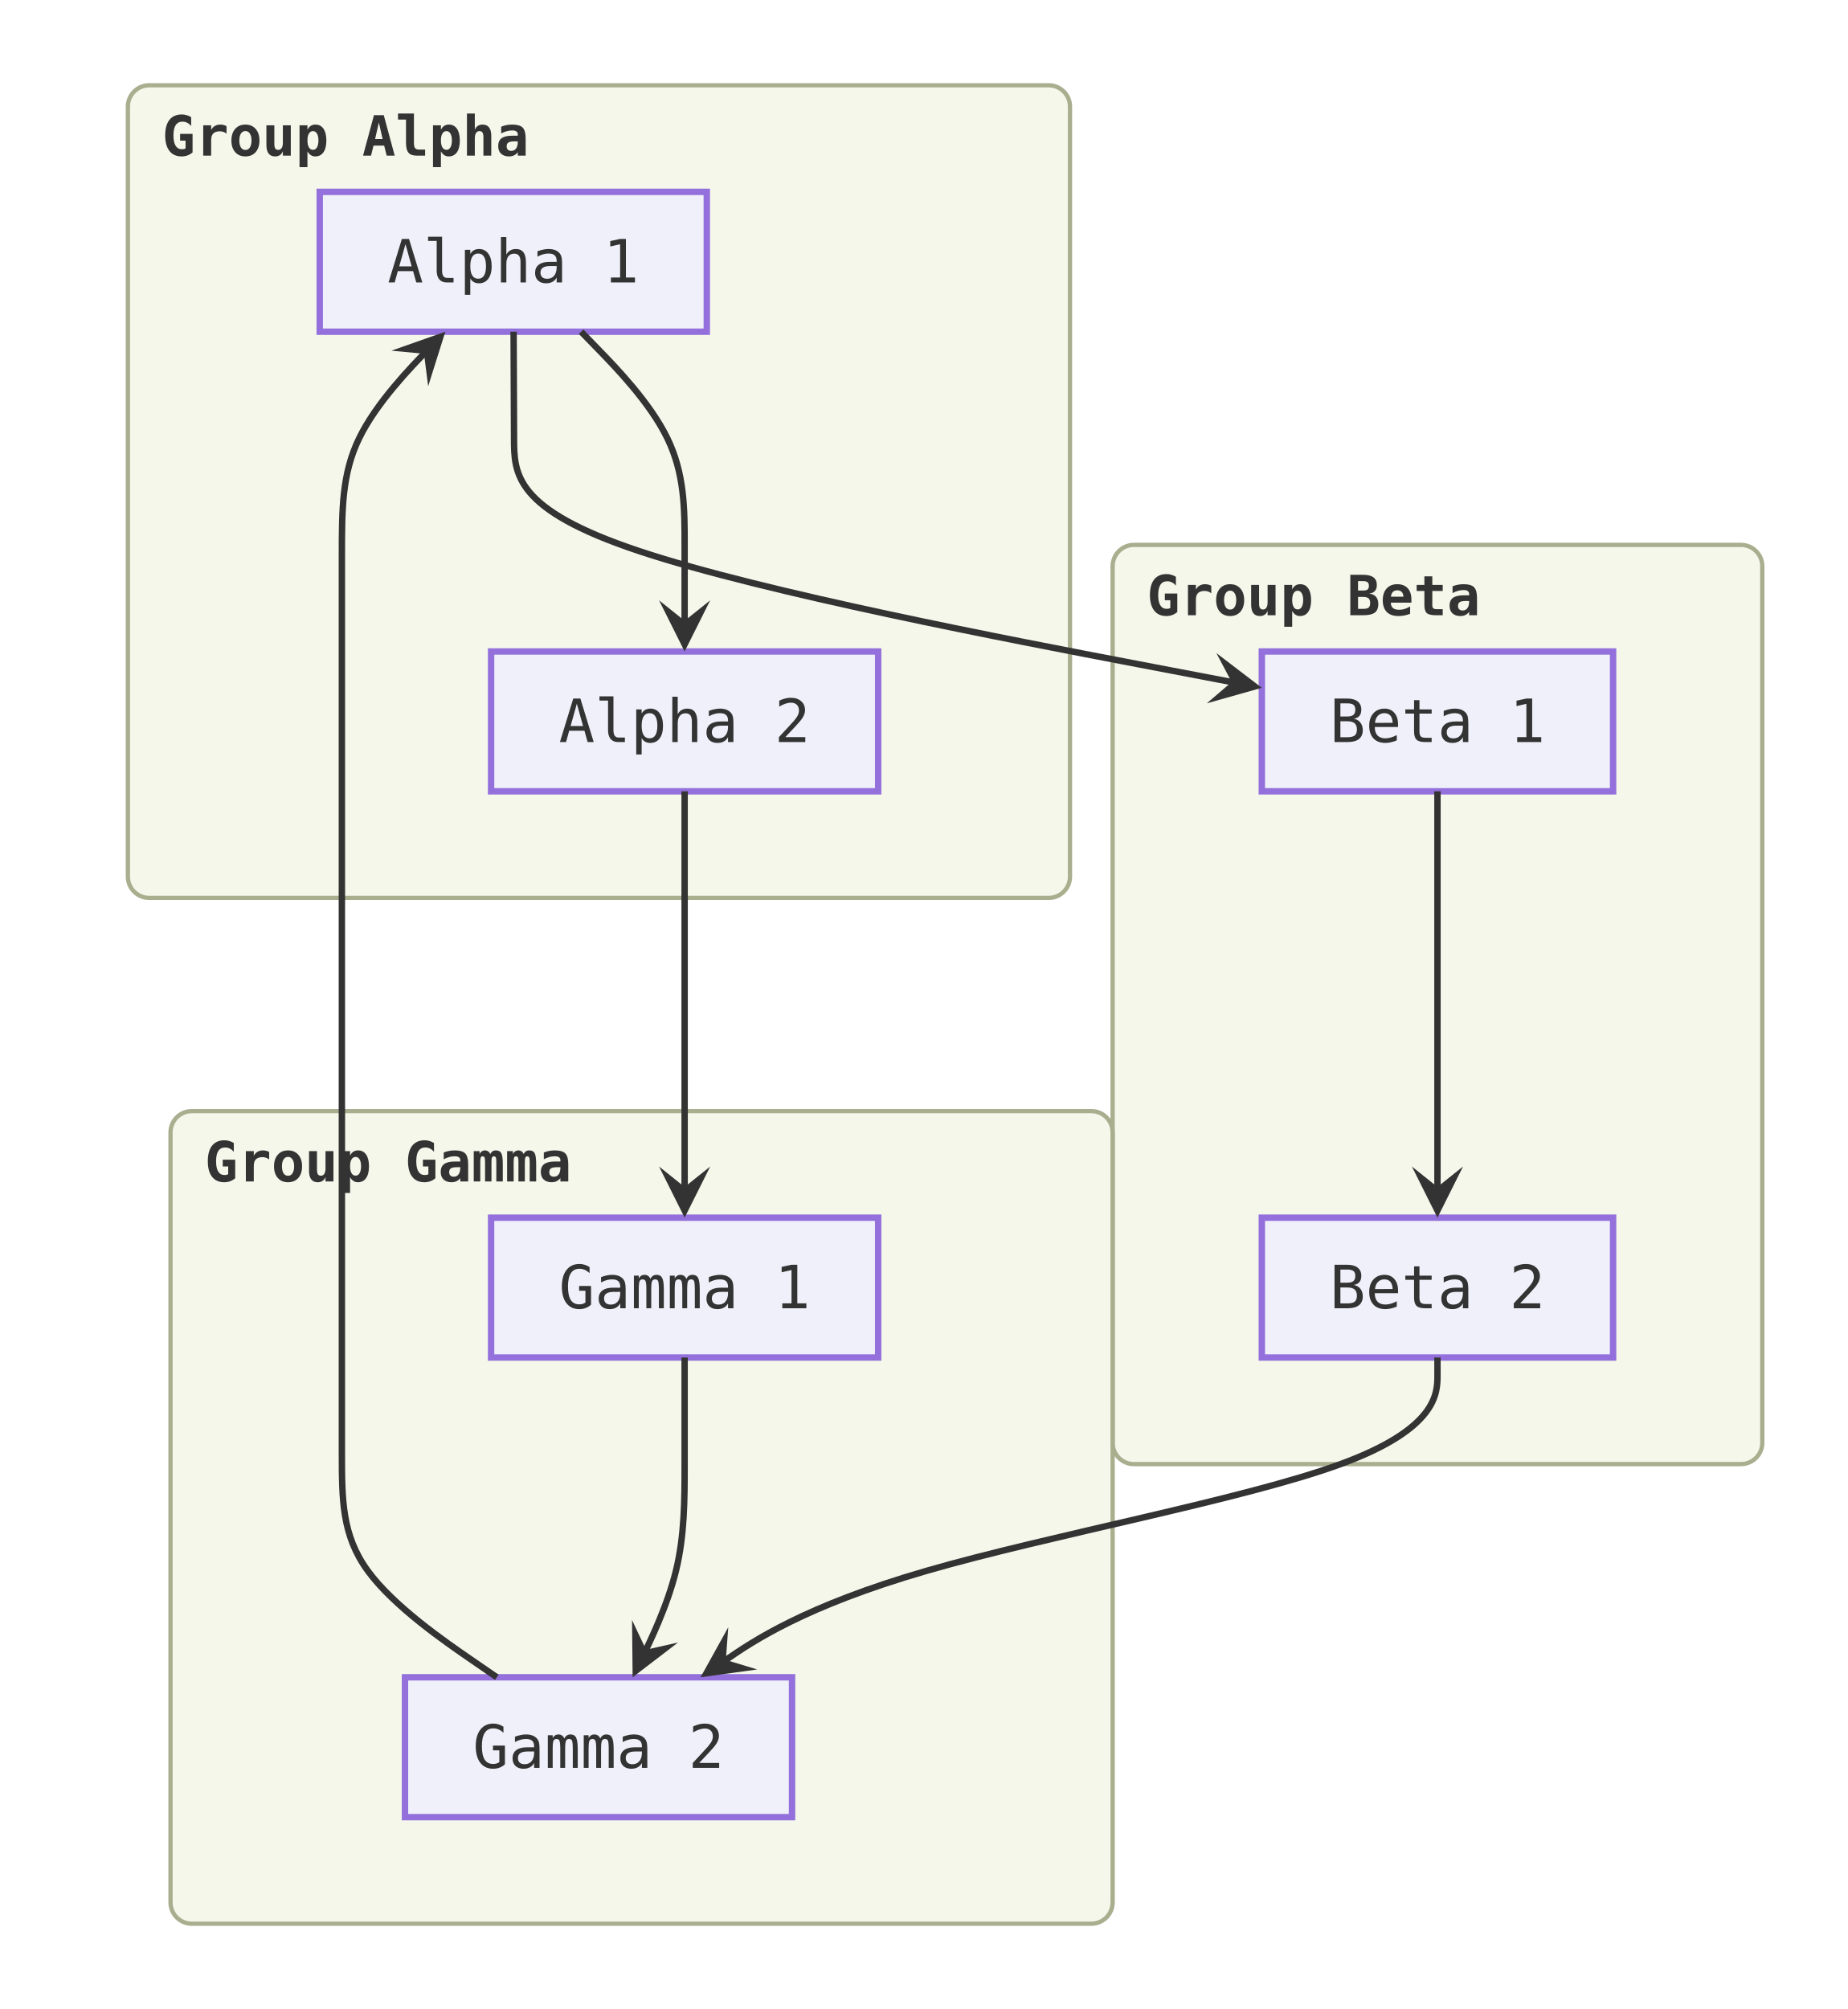
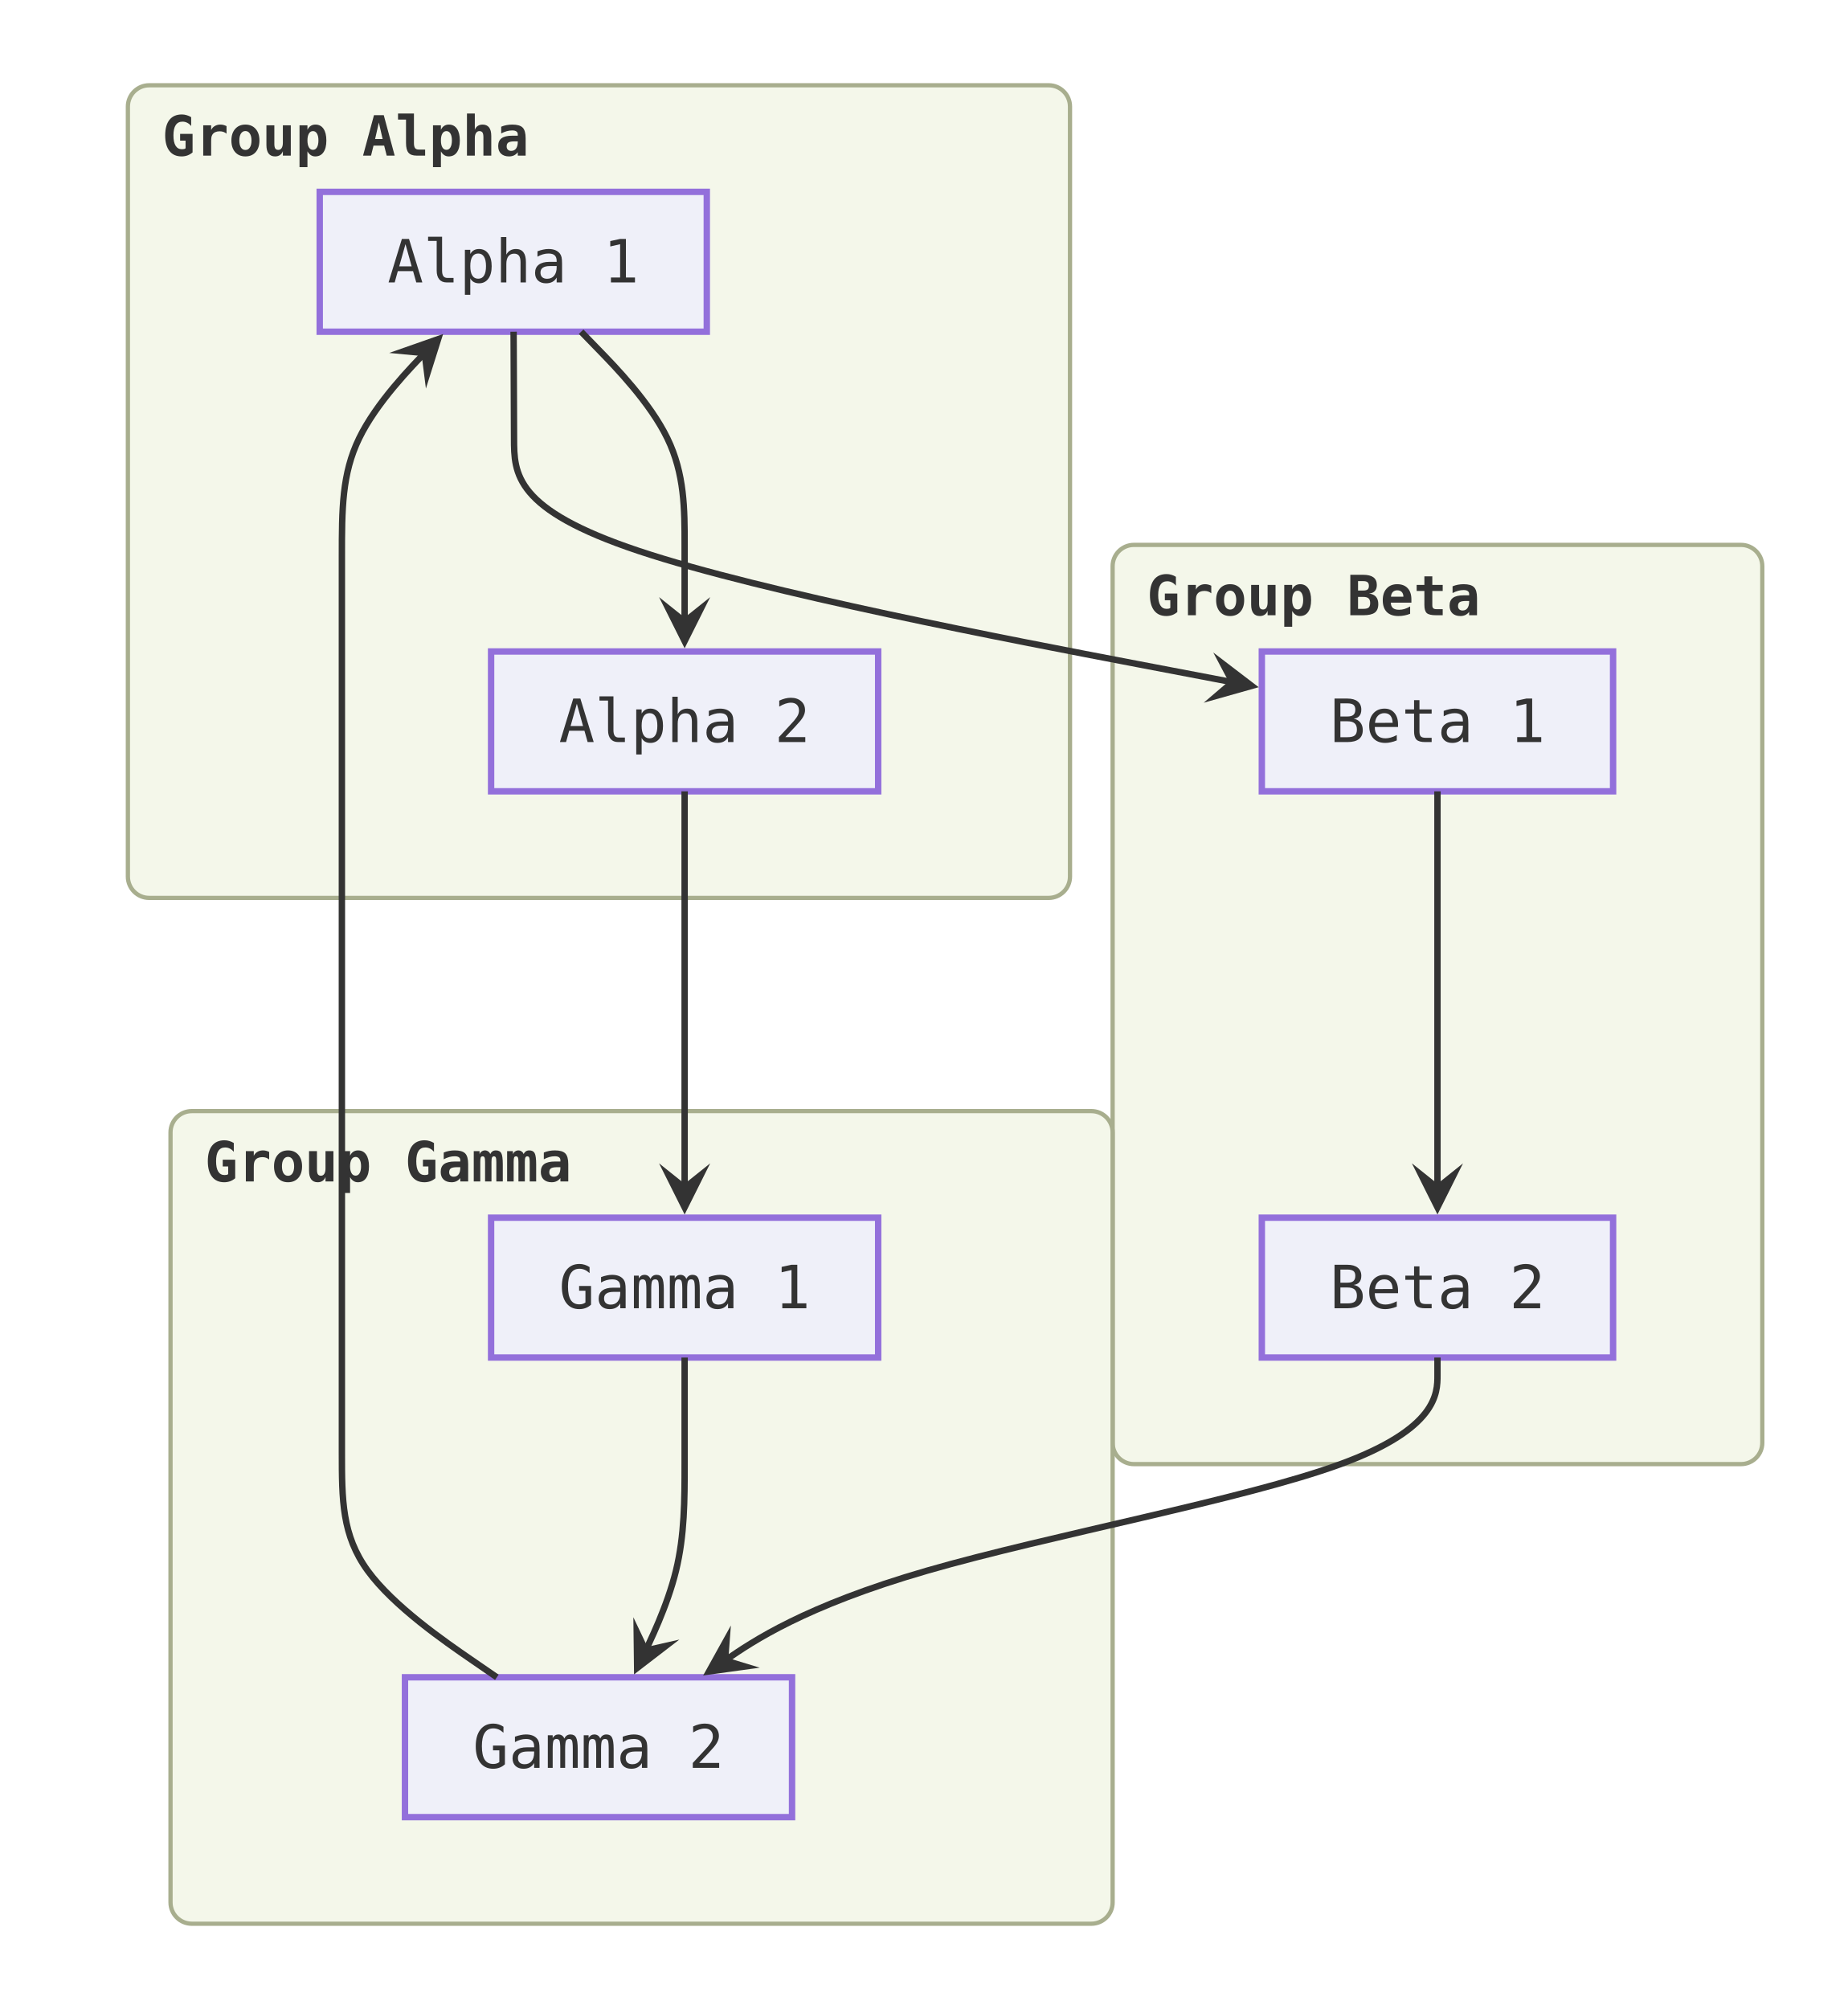
<svg xmlns="http://www.w3.org/2000/svg" viewBox="0 0 433.4 471.2" width="433.4" height="471.2">
  <defs>
    <marker id="arrow-point" viewBox="0 0 10 10" refX="8" refY="5" markerWidth="8" markerHeight="8" orient="auto-start-reverse">
      <path d="M10 5 L0 10 L4 5 L0 0 Z" fill="#333333" />
    </marker>
  </defs>
  <g transform="translate(20, 20)">
    <rect x="10" y="0" width="221" height="190.6" rx="5" ry="5" fill="#ecf2dc99" stroke="#a8ae8e" stroke-width="1" />
    <text x="18" y="12" text-anchor="start" dominant-baseline="central" font-size="13px" font-family="'Intel One Mono', 'SF Mono', 'Cascadia Code', 'JetBrains Mono', 'Fira Code', 'Consolas', 'Menlo', monospace" fill="#333333" font-weight="bold">Group Alpha</text>
    <rect x="241" y="107.8" width="152.4" height="215.6" rx="5" ry="5" fill="#ecf2dc99" stroke="#a8ae8e" stroke-width="1" />
    <text x="249" y="119.8" text-anchor="start" dominant-baseline="central" font-size="13px" font-family="'Intel One Mono', 'SF Mono', 'Cascadia Code', 'JetBrains Mono', 'Fira Code', 'Consolas', 'Menlo', monospace" fill="#333333" font-weight="bold">Group Beta</text>
    <rect x="20" y="240.6" width="221" height="190.6" rx="5" ry="5" fill="#ecf2dc99" stroke="#a8ae8e" stroke-width="1" />
    <text x="28" y="252.6" text-anchor="start" dominant-baseline="central" font-size="13px" font-family="'Intel One Mono', 'SF Mono', 'Cascadia Code', 'JetBrains Mono', 'Fira Code', 'Consolas', 'Menlo', monospace" fill="#333333" font-weight="bold">Group Gamma</text>
    <rect x="55" y="25" width="90.8" height="32.8" fill="#ececffb2" stroke="#9370db" stroke-width="1.5" />
    <text x="100.4" y="41.4" text-anchor="middle" dominant-baseline="central" font-size="14px" font-family="'Intel One Mono', 'SF Mono', 'Cascadia Code', 'JetBrains Mono', 'Fira Code', 'Consolas', 'Menlo', monospace" fill="#333333">Alpha 1</text>
    <rect x="95.2" y="132.8" width="90.8" height="32.8" fill="#ececffb2" stroke="#9370db" stroke-width="1.5" />
    <text x="140.6" y="149.2" text-anchor="middle" dominant-baseline="central" font-size="14px" font-family="'Intel One Mono', 'SF Mono', 'Cascadia Code', 'JetBrains Mono', 'Fira Code', 'Consolas', 'Menlo', monospace" fill="#333333">Alpha 2</text>
    <rect x="276" y="132.8" width="82.4" height="32.8" fill="#ececffb2" stroke="#9370db" stroke-width="1.5" />
    <text x="317.2" y="149.2" text-anchor="middle" dominant-baseline="central" font-size="14px" font-family="'Intel One Mono', 'SF Mono', 'Cascadia Code', 'JetBrains Mono', 'Fira Code', 'Consolas', 'Menlo', monospace" fill="#333333">Beta 1</text>
    <rect x="276" y="265.6" width="82.4" height="32.8" fill="#ececffb2" stroke="#9370db" stroke-width="1.5" />
    <text x="317.2" y="282" text-anchor="middle" dominant-baseline="central" font-size="14px" font-family="'Intel One Mono', 'SF Mono', 'Cascadia Code', 'JetBrains Mono', 'Fira Code', 'Consolas', 'Menlo', monospace" fill="#333333">Beta 2</text>
    <rect x="95.2" y="265.6" width="90.8" height="32.8" fill="#ececffb2" stroke="#9370db" stroke-width="1.5" />
    <text x="140.6" y="282" text-anchor="middle" dominant-baseline="central" font-size="14px" font-family="'Intel One Mono', 'SF Mono', 'Cascadia Code', 'JetBrains Mono', 'Fira Code', 'Consolas', 'Menlo', monospace" fill="#333333">Gamma 1</text>
    <rect x="75" y="373.4" width="90.8" height="32.8" fill="#ececffb2" stroke="#9370db" stroke-width="1.5" />
    <text x="120.4" y="389.8" text-anchor="middle" dominant-baseline="central" font-size="14px" font-family="'Intel One Mono', 'SF Mono', 'Cascadia Code', 'JetBrains Mono', 'Fira Code', 'Consolas', 'Menlo', monospace" fill="#333333">Gamma 2</text>
-     <path d="M116.32 57.8 L120.37 61.97 C124.42 66.13 132.51 74.47 136.55 82.8 C140.6 91.13 140.6 99.47 140.6 107.8 C140.6 116.13 140.6 124.47 140.6 128.63 L140.6 130.4" fill="none" stroke="#333333" stroke-width="1.5" marker-end="url(#arrow-point)" />
-     <path d="M317.2 165.6 L317.2 169.77 C317.2 173.93 317.2 182.27 317.2 190.6 C317.2 198.93 317.2 207.27 317.2 215.6 C317.2 223.93 317.2 232.27 317.2 240.6 C317.2 248.93 317.2 257.27 317.2 261.43 L317.2 263.2" fill="none" stroke="#333333" stroke-width="1.5" marker-end="url(#arrow-point)" />
-     <path d="M140.6 298.4 L140.6 302.57 C140.6 306.73 140.6 315.07 140.6 323.4 C140.6 331.73 140.6 340.07 138.57 348.4 C136.53 356.73 132.47 365.07 130.43 369.23 L129.45 371.24" fill="none" stroke="#333333" stroke-width="1.5" marker-end="url(#arrow-point)" />
-     <path d="M100.48 57.8 L100.5 61.97 C100.52 66.13 100.56 74.47 100.58 82.8 C100.6 91.13 100.6 99.47 129.83 109.22 C159.07 118.98 217.53 130.15 246.77 135.74 L273.64 140.87" fill="none" stroke="#333333" stroke-width="1.5" marker-end="url(#arrow-point)" />
-     <path d="M140.6 165.6 L140.6 169.77 C140.6 173.93 140.6 182.27 140.6 190.6 C140.6 198.93 140.6 207.27 140.6 215.6 C140.6 223.93 140.6 232.27 140.6 240.6 C140.6 248.93 140.6 257.27 140.6 261.43 L140.6 263.2" fill="none" stroke="#333333" stroke-width="1.5" marker-end="url(#arrow-point)" />
-     <path d="M317.2 298.4 L317.2 302.57 C317.2 306.73 317.2 315.07 294.47 323.4 C271.73 331.73 226.27 340.07 197.45 348.4 C168.64 356.73 156.48 365.07 150.41 369.23 L146.31 372.04" fill="none" stroke="#333333" stroke-width="1.5" marker-end="url(#arrow-point)" />
-     <path d="M96.55 373.4 L90.49 369.23 C84.44 365.07 72.32 356.73 66.26 348.4 C60.2 340.07 60.2 331.73 60.2 320.67 C60.2 309.6 60.2 295.8 60.2 282 C60.2 268.2 60.2 254.4 60.2 243.33 C60.2 232.27 60.2 223.93 60.2 215.6 C60.2 207.27 60.2 198.93 60.2 187.87 C60.2 176.8 60.2 163 60.2 149.2 C60.2 135.4 60.2 121.6 60.2 110.53 C60.2 99.47 60.2 91.13 64.25 82.8 C68.29 74.47 76.38 66.13 80.43 61.97 L82.8 59.52" fill="none" stroke="#333333" stroke-width="1.5" marker-end="url(#arrow-point)" />
+     <path d="M116.32 57.8 L120.37 61.97 C124.42 66.13 132.51 74.47 136.55 82.8 C140.6 91.13 140.6 99.47 140.6 107.8 C140.6 116.13 140.6 124.47 140.6 128.63 L140.6 129.65" fill="none" stroke="#333333" stroke-width="1.5" marker-end="url(#arrow-point)" />
+     <path d="M317.2 165.6 L317.2 169.77 C317.2 173.93 317.2 182.27 317.2 190.6 C317.2 198.93 317.2 207.27 317.2 215.6 C317.2 223.93 317.2 232.27 317.2 240.6 C317.2 248.93 317.2 257.27 317.2 261.43 L317.2 262.45" fill="none" stroke="#333333" stroke-width="1.5" marker-end="url(#arrow-point)" />
+     <path d="M140.6 298.4 L140.6 302.57 C140.6 306.73 140.6 315.07 140.6 323.4 C140.6 331.73 140.6 340.07 138.57 348.4 C136.53 356.73 132.47 365.07 130.43 369.23 L129.78 370.57" fill="none" stroke="#333333" stroke-width="1.5" marker-end="url(#arrow-point)" />
+     <path d="M100.48 57.8 L100.5 61.97 C100.52 66.13 100.56 74.47 100.58 82.8 C100.6 91.13 100.6 99.47 129.83 109.22 C159.07 118.98 217.53 130.15 246.77 135.74 L272.91 140.73" fill="none" stroke="#333333" stroke-width="1.5" marker-end="url(#arrow-point)" />
+     <path d="M140.6 165.6 L140.6 169.77 C140.6 173.93 140.6 182.27 140.6 190.6 C140.6 198.93 140.6 207.27 140.6 215.6 C140.6 223.93 140.6 232.27 140.6 240.6 C140.6 248.93 140.6 257.27 140.6 261.43 L140.6 262.45" fill="none" stroke="#333333" stroke-width="1.5" marker-end="url(#arrow-point)" />
+     <path d="M317.2 298.4 L317.2 302.57 C317.2 306.73 317.2 315.07 294.47 323.4 C271.73 331.73 226.27 340.07 197.45 348.4 C168.64 356.73 156.48 365.07 150.41 369.23 L146.92 371.62" fill="none" stroke="#333333" stroke-width="1.5" marker-end="url(#arrow-point)" />
+     <path d="M96.55 373.4 L90.49 369.23 C84.44 365.07 72.32 356.73 66.26 348.4 C60.2 340.07 60.2 331.73 60.2 320.67 C60.2 309.6 60.2 295.8 60.2 282 C60.2 268.2 60.2 254.4 60.2 243.33 C60.2 232.27 60.2 223.93 60.2 215.6 C60.2 207.27 60.2 198.93 60.2 187.87 C60.2 176.8 60.2 163 60.2 149.2 C60.2 135.4 60.2 121.6 60.2 110.53 C60.2 99.47 60.2 91.13 64.25 82.8 C68.29 74.47 76.38 66.13 80.43 61.97 L82.28 60.06" fill="none" stroke="#333333" stroke-width="1.5" marker-end="url(#arrow-point)" />
  </g>
</svg>
